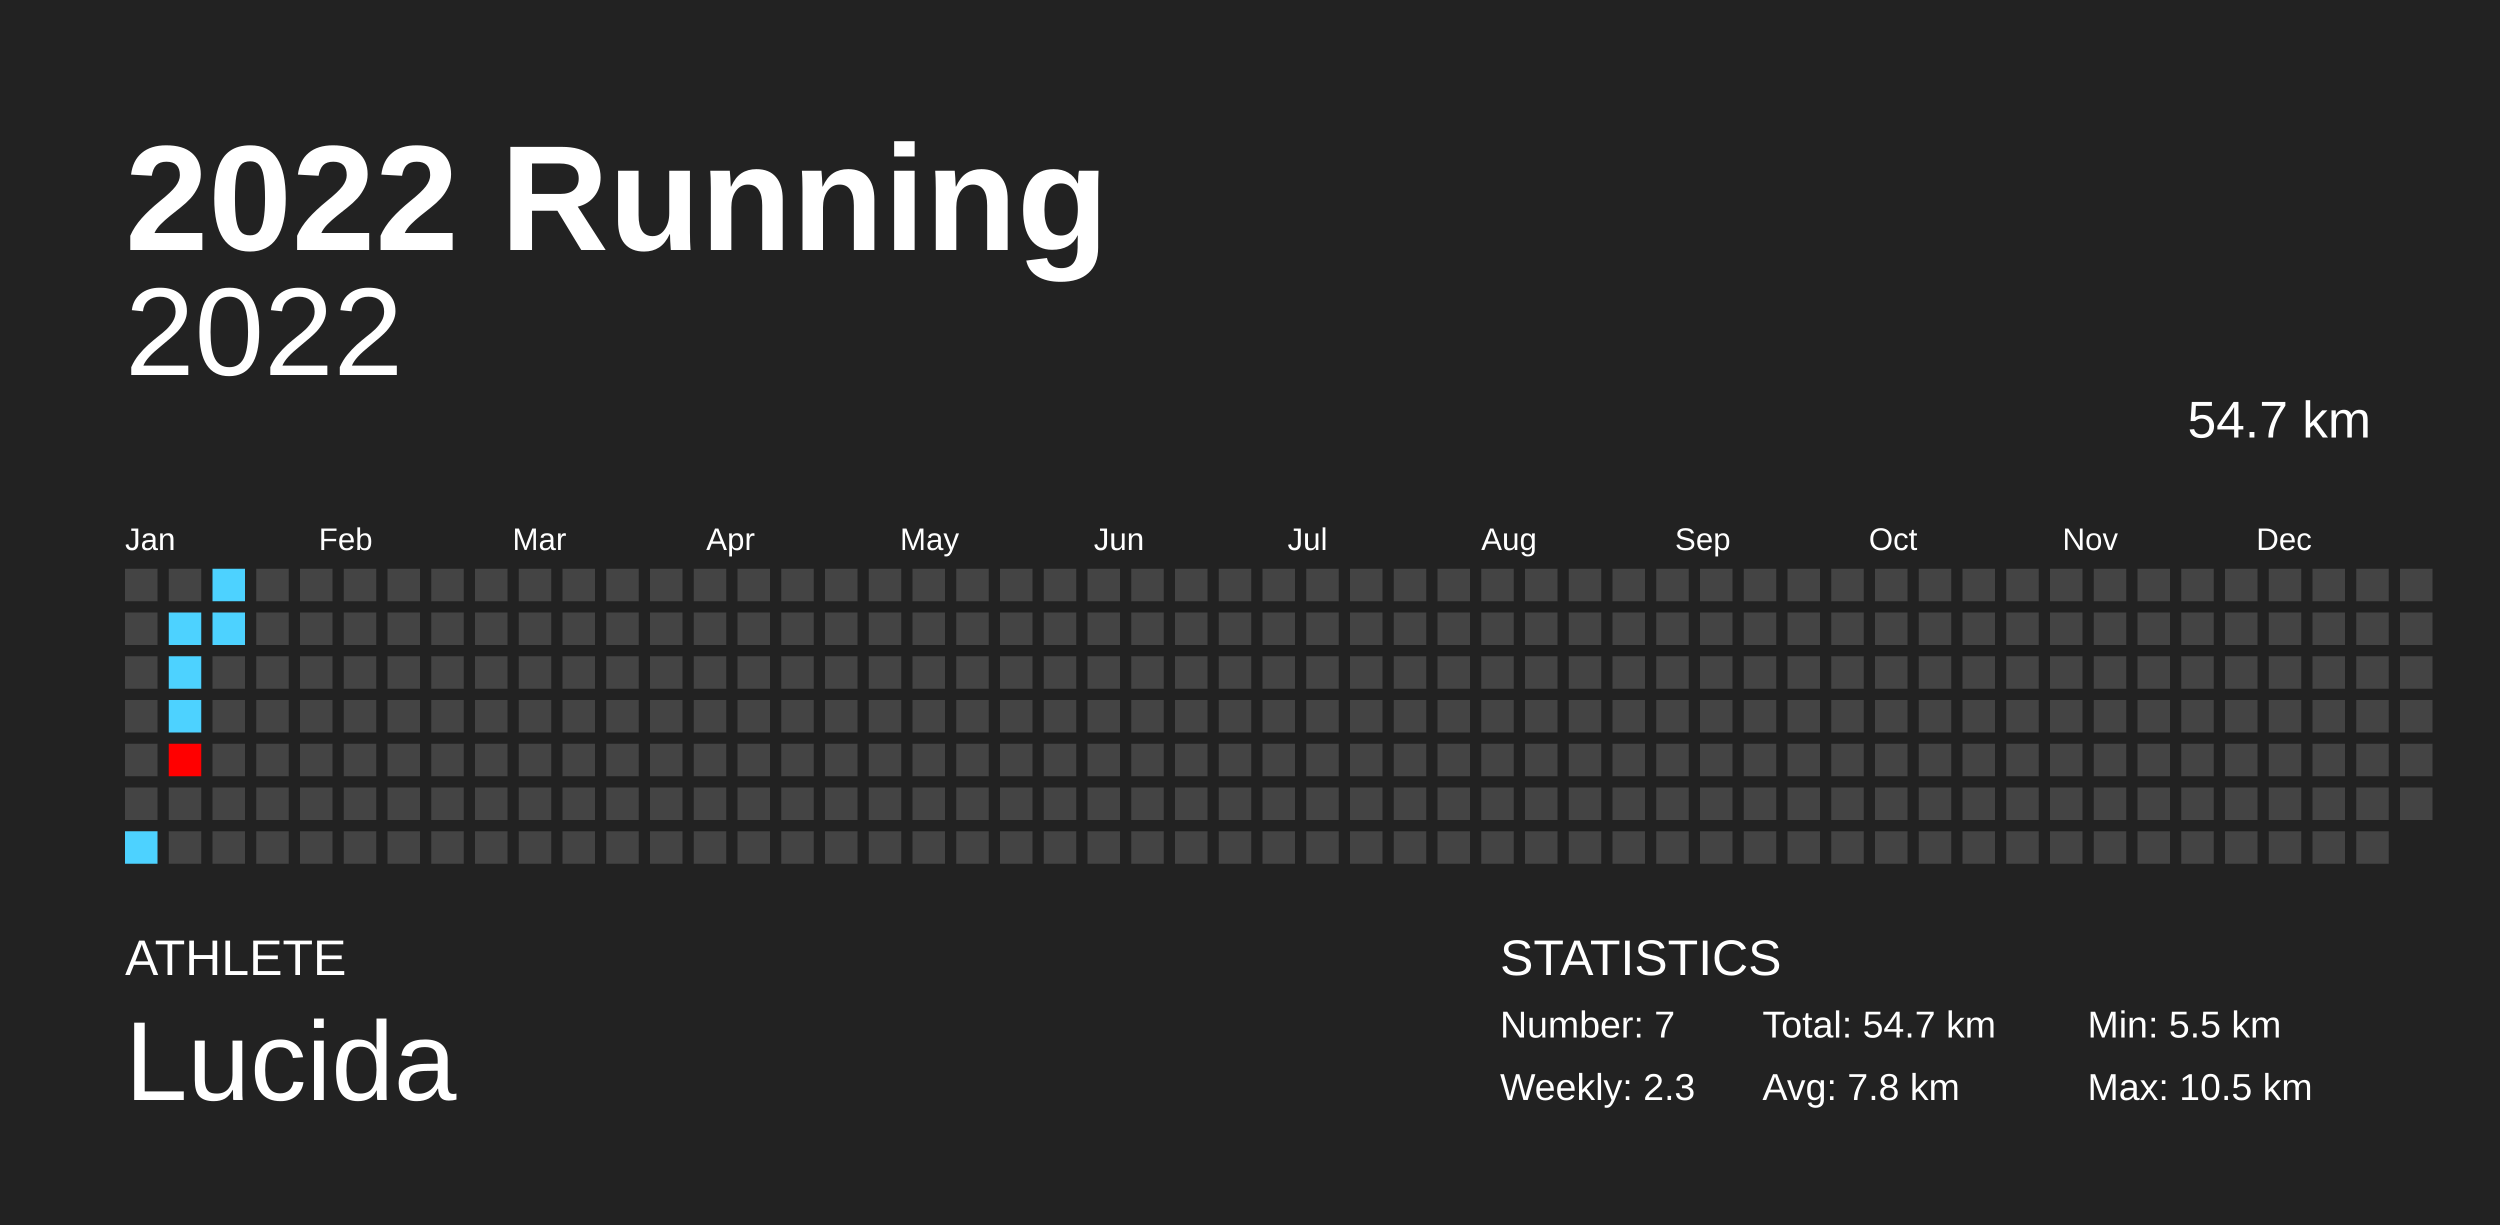
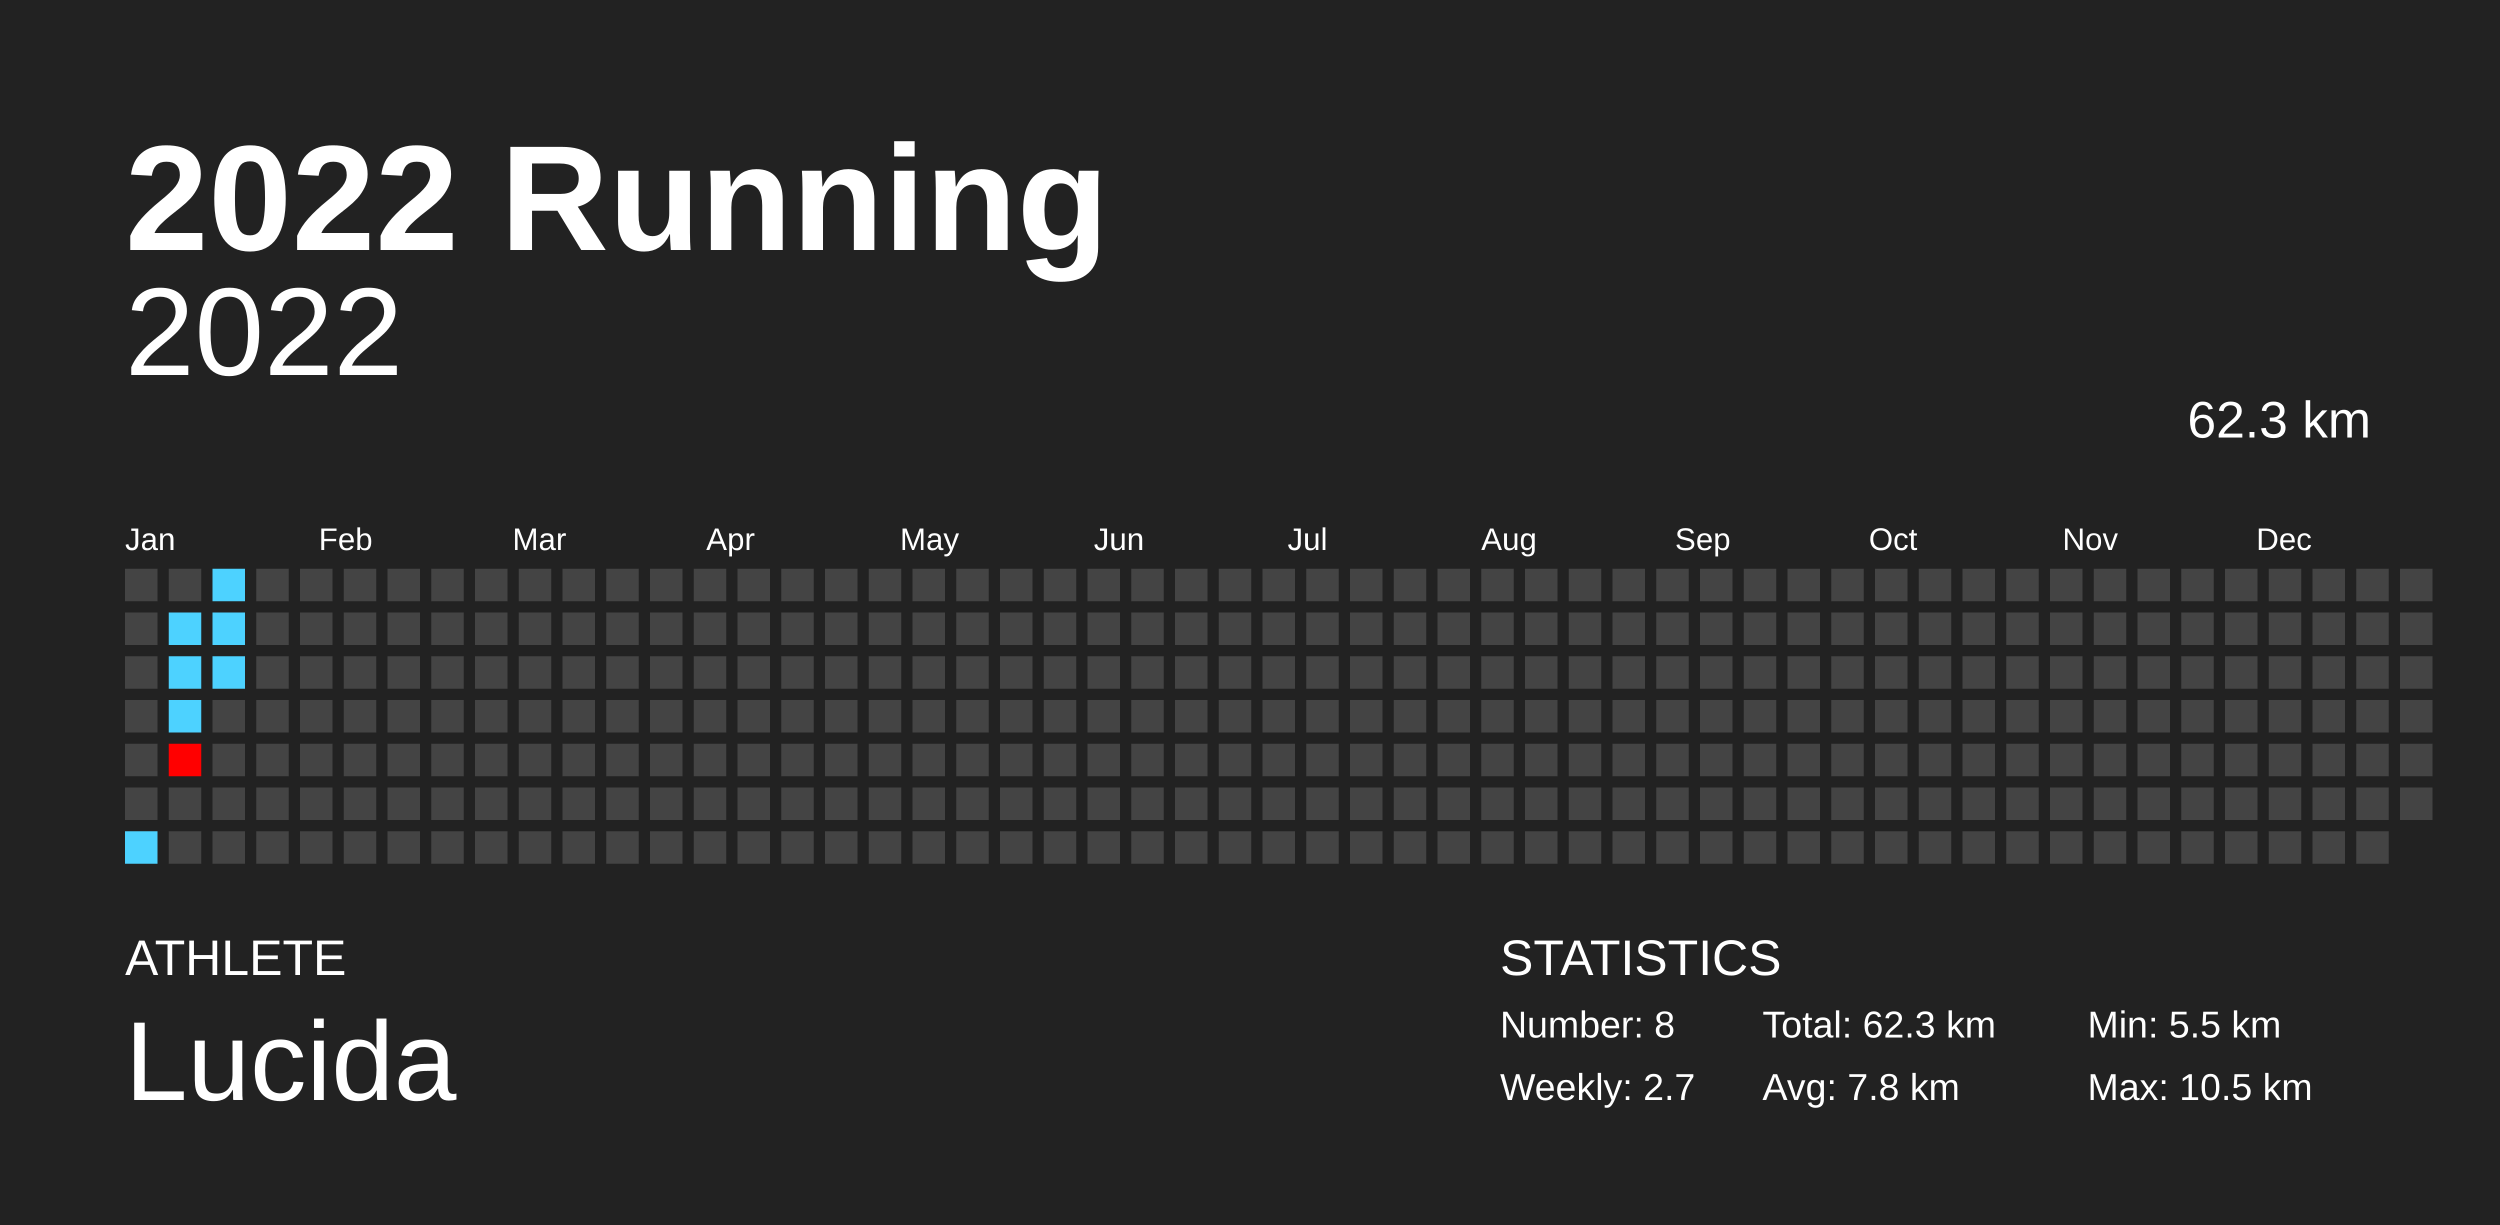
<svg xmlns="http://www.w3.org/2000/svg" baseProfile="full" height="98mm" version="1.1" viewBox="0,0,200,98" width="200mm">
  <defs />
  <rect fill="#222222" height="98" width="200" x="0" y="0" />
  <text fill="#FFFFFF" style="font-size:12px; font-family:Arial; font-weight:bold;" x="10" y="20">2022 Running</text>
  <text fill="#FFFFFF" style="font-size:4px; font-family:Arial" x="10" y="78">ATHLETE</text>
  <text fill="#FFFFFF" style="font-size:9px; font-family:Arial" x="10" y="88">Lucida</text>
  <text fill="#FFFFFF" style="font-size:4px; font-family:Arial" x="120" y="78">STATISTICS</text>
-   <text fill="#FFFFFF" style="font-size:3px; font-family:Arial" x="120" y="83">Number: 7</text>
-   <text fill="#FFFFFF" style="font-size:3px; font-family:Arial" x="120" y="88">Weekly: 2.3</text>
-   <text fill="#FFFFFF" style="font-size:3px; font-family:Arial" x="141" y="83">Total: 54.7 km</text>
+   <text fill="#FFFFFF" style="font-size:3px; font-family:Arial" x="120" y="83">Number: 8</text>
+   <text fill="#FFFFFF" style="font-size:3px; font-family:Arial" x="120" y="88">Weekly: 2.7</text>
+   <text fill="#FFFFFF" style="font-size:3px; font-family:Arial" x="141" y="83">Total: 62.3 km</text>
  <text fill="#FFFFFF" style="font-size:3px; font-family:Arial" x="141" y="88">Avg: 7.8 km</text>
  <text fill="#FFFFFF" style="font-size:3px; font-family:Arial" x="167" y="83">Min: 5.5 km</text>
  <text fill="#FFFFFF" style="font-size:3px; font-family:Arial" x="167" y="88">Max: 10.5 km</text>
  <text alignment-baseline="hanging" fill="#FFFFFF" style="font-size:10.0px; font-family:Arial;" x="10" y="30">2022</text>
-   <text alignment-baseline="hanging" fill="#FFFFFF" style="font-size:4.125px; font-family:Arial;" x="175" y="35">54.7 km</text>
+   <text alignment-baseline="hanging" fill="#FFFFFF" style="font-size:4.125px; font-family:Arial;" x="175" y="35">62.3 km</text>
  <text fill="#FFFFFF" style="font-size:2.5px; font-family:Arial" x="10.0" y="44">Jan</text>
  <text fill="#FFFFFF" style="font-size:2.5px; font-family:Arial" x="25.5" y="44">Feb</text>
  <text fill="#FFFFFF" style="font-size:2.5px; font-family:Arial" x="41.0" y="44">Mar</text>
  <text fill="#FFFFFF" style="font-size:2.5px; font-family:Arial" x="56.5" y="44">Apr</text>
  <text fill="#FFFFFF" style="font-size:2.5px; font-family:Arial" x="72.0" y="44">May</text>
  <text fill="#FFFFFF" style="font-size:2.5px; font-family:Arial" x="87.5" y="44">Jun</text>
  <text fill="#FFFFFF" style="font-size:2.5px; font-family:Arial" x="103.0" y="44">Jul</text>
  <text fill="#FFFFFF" style="font-size:2.5px; font-family:Arial" x="118.5" y="44">Aug</text>
  <text fill="#FFFFFF" style="font-size:2.5px; font-family:Arial" x="134.0" y="44">Sep</text>
  <text fill="#FFFFFF" style="font-size:2.5px; font-family:Arial" x="149.5" y="44">Oct</text>
  <text fill="#FFFFFF" style="font-size:2.5px; font-family:Arial" x="165.0" y="44">Nov</text>
  <text fill="#FFFFFF" style="font-size:2.5px; font-family:Arial" x="180.5" y="44">Dec</text>
  <rect fill="#444444" height="2.6" width="2.6" x="10.0" y="45.5" />
  <rect fill="#444444" height="2.6" width="2.6" x="10.0" y="49.0" />
  <rect fill="#444444" height="2.6" width="2.6" x="10.0" y="52.5" />
  <rect fill="#444444" height="2.6" width="2.6" x="10.0" y="56.0" />
  <rect fill="#444444" height="2.6" width="2.6" x="10.0" y="59.5" />
  <rect fill="#444444" height="2.6" width="2.6" x="10.0" y="63.0" />
  <rect fill="#4dd2ff" height="2.6" width="2.6" x="10.0" y="66.5" />
  <rect fill="#444444" height="2.6" width="2.6" x="13.5" y="45.5" />
  <rect fill="#4dd2ff" height="2.6" width="2.6" x="13.5" y="49.0" />
  <rect fill="#4dd2ff" height="2.6" width="2.6" x="13.5" y="52.5" />
  <rect fill="#4dd2ff" height="2.6" width="2.6" x="13.5" y="56.0" />
  <rect fill="#ff0000" height="2.6" width="2.6" x="13.5" y="59.5" />
  <rect fill="#444444" height="2.6" width="2.6" x="13.5" y="63.0" />
  <rect fill="#444444" height="2.6" width="2.6" x="13.5" y="66.5" />
  <rect fill="#4dd2ff" height="2.6" width="2.6" x="17.0" y="45.5" />
  <rect fill="#4dd2ff" height="2.6" width="2.6" x="17.0" y="49.0" />
-   <rect fill="#444444" height="2.6" width="2.6" x="17.0" y="52.5" />
+   <rect fill="#4dd2ff" height="2.6" width="2.6" x="17.0" y="52.5" />
  <rect fill="#444444" height="2.6" width="2.6" x="17.0" y="56.0" />
  <rect fill="#444444" height="2.6" width="2.6" x="17.0" y="59.5" />
  <rect fill="#444444" height="2.6" width="2.6" x="17.0" y="63.0" />
  <rect fill="#444444" height="2.6" width="2.6" x="17.0" y="66.5" />
  <rect fill="#444444" height="2.6" width="2.6" x="20.5" y="45.5" />
  <rect fill="#444444" height="2.6" width="2.6" x="20.5" y="49.0" />
  <rect fill="#444444" height="2.6" width="2.6" x="20.5" y="52.5" />
  <rect fill="#444444" height="2.6" width="2.6" x="20.5" y="56.0" />
  <rect fill="#444444" height="2.6" width="2.6" x="20.5" y="59.5" />
  <rect fill="#444444" height="2.6" width="2.6" x="20.5" y="63.0" />
  <rect fill="#444444" height="2.6" width="2.6" x="20.5" y="66.5" />
  <rect fill="#444444" height="2.6" width="2.6" x="24.0" y="45.5" />
  <rect fill="#444444" height="2.6" width="2.6" x="24.0" y="49.0" />
  <rect fill="#444444" height="2.6" width="2.6" x="24.0" y="52.5" />
  <rect fill="#444444" height="2.6" width="2.6" x="24.0" y="56.0" />
  <rect fill="#444444" height="2.6" width="2.6" x="24.0" y="59.5" />
  <rect fill="#444444" height="2.6" width="2.6" x="24.0" y="63.0" />
  <rect fill="#444444" height="2.6" width="2.6" x="24.0" y="66.5" />
  <rect fill="#444444" height="2.6" width="2.6" x="27.5" y="45.5" />
  <rect fill="#444444" height="2.6" width="2.6" x="27.5" y="49.0" />
  <rect fill="#444444" height="2.6" width="2.6" x="27.5" y="52.5" />
  <rect fill="#444444" height="2.6" width="2.6" x="27.5" y="56.0" />
  <rect fill="#444444" height="2.6" width="2.6" x="27.5" y="59.5" />
  <rect fill="#444444" height="2.6" width="2.6" x="27.5" y="63.0" />
  <rect fill="#444444" height="2.6" width="2.6" x="27.5" y="66.5" />
  <rect fill="#444444" height="2.6" width="2.6" x="31.0" y="45.5" />
  <rect fill="#444444" height="2.6" width="2.6" x="31.0" y="49.0" />
  <rect fill="#444444" height="2.6" width="2.6" x="31.0" y="52.5" />
  <rect fill="#444444" height="2.6" width="2.6" x="31.0" y="56.0" />
  <rect fill="#444444" height="2.6" width="2.6" x="31.0" y="59.5" />
  <rect fill="#444444" height="2.6" width="2.6" x="31.0" y="63.0" />
  <rect fill="#444444" height="2.6" width="2.6" x="31.0" y="66.5" />
  <rect fill="#444444" height="2.6" width="2.6" x="34.5" y="45.5" />
  <rect fill="#444444" height="2.6" width="2.6" x="34.5" y="49.0" />
  <rect fill="#444444" height="2.6" width="2.6" x="34.5" y="52.5" />
  <rect fill="#444444" height="2.6" width="2.6" x="34.5" y="56.0" />
  <rect fill="#444444" height="2.6" width="2.6" x="34.5" y="59.5" />
  <rect fill="#444444" height="2.6" width="2.6" x="34.5" y="63.0" />
  <rect fill="#444444" height="2.6" width="2.6" x="34.5" y="66.5" />
  <rect fill="#444444" height="2.6" width="2.6" x="38.0" y="45.5" />
  <rect fill="#444444" height="2.6" width="2.6" x="38.0" y="49.0" />
  <rect fill="#444444" height="2.6" width="2.6" x="38.0" y="52.5" />
  <rect fill="#444444" height="2.6" width="2.6" x="38.0" y="56.0" />
  <rect fill="#444444" height="2.6" width="2.6" x="38.0" y="59.5" />
  <rect fill="#444444" height="2.6" width="2.6" x="38.0" y="63.0" />
  <rect fill="#444444" height="2.6" width="2.6" x="38.0" y="66.5" />
  <rect fill="#444444" height="2.6" width="2.6" x="41.5" y="45.5" />
  <rect fill="#444444" height="2.6" width="2.6" x="41.5" y="49.0" />
  <rect fill="#444444" height="2.6" width="2.6" x="41.5" y="52.5" />
  <rect fill="#444444" height="2.6" width="2.6" x="41.5" y="56.0" />
  <rect fill="#444444" height="2.6" width="2.6" x="41.5" y="59.5" />
  <rect fill="#444444" height="2.6" width="2.6" x="41.5" y="63.0" />
  <rect fill="#444444" height="2.6" width="2.6" x="41.5" y="66.5" />
  <rect fill="#444444" height="2.6" width="2.6" x="45.0" y="45.5" />
  <rect fill="#444444" height="2.6" width="2.6" x="45.0" y="49.0" />
  <rect fill="#444444" height="2.6" width="2.6" x="45.0" y="52.5" />
  <rect fill="#444444" height="2.6" width="2.6" x="45.0" y="56.0" />
  <rect fill="#444444" height="2.6" width="2.6" x="45.0" y="59.5" />
  <rect fill="#444444" height="2.6" width="2.6" x="45.0" y="63.0" />
  <rect fill="#444444" height="2.6" width="2.6" x="45.0" y="66.5" />
  <rect fill="#444444" height="2.6" width="2.6" x="48.5" y="45.5" />
  <rect fill="#444444" height="2.6" width="2.6" x="48.5" y="49.0" />
  <rect fill="#444444" height="2.6" width="2.6" x="48.5" y="52.5" />
  <rect fill="#444444" height="2.6" width="2.6" x="48.5" y="56.0" />
  <rect fill="#444444" height="2.6" width="2.6" x="48.5" y="59.5" />
  <rect fill="#444444" height="2.6" width="2.6" x="48.5" y="63.0" />
  <rect fill="#444444" height="2.6" width="2.6" x="48.5" y="66.5" />
  <rect fill="#444444" height="2.6" width="2.6" x="52.0" y="45.5" />
  <rect fill="#444444" height="2.6" width="2.6" x="52.0" y="49.0" />
  <rect fill="#444444" height="2.6" width="2.6" x="52.0" y="52.5" />
  <rect fill="#444444" height="2.6" width="2.6" x="52.0" y="56.0" />
  <rect fill="#444444" height="2.6" width="2.6" x="52.0" y="59.5" />
  <rect fill="#444444" height="2.6" width="2.6" x="52.0" y="63.0" />
  <rect fill="#444444" height="2.6" width="2.6" x="52.0" y="66.5" />
  <rect fill="#444444" height="2.6" width="2.6" x="55.5" y="45.5" />
  <rect fill="#444444" height="2.6" width="2.6" x="55.5" y="49.0" />
  <rect fill="#444444" height="2.6" width="2.6" x="55.5" y="52.5" />
  <rect fill="#444444" height="2.6" width="2.6" x="55.5" y="56.0" />
  <rect fill="#444444" height="2.6" width="2.6" x="55.5" y="59.5" />
  <rect fill="#444444" height="2.6" width="2.6" x="55.5" y="63.0" />
  <rect fill="#444444" height="2.6" width="2.6" x="55.5" y="66.5" />
  <rect fill="#444444" height="2.6" width="2.6" x="59.0" y="45.5" />
  <rect fill="#444444" height="2.6" width="2.6" x="59.0" y="49.0" />
  <rect fill="#444444" height="2.6" width="2.6" x="59.0" y="52.5" />
  <rect fill="#444444" height="2.6" width="2.6" x="59.0" y="56.0" />
  <rect fill="#444444" height="2.6" width="2.6" x="59.0" y="59.5" />
  <rect fill="#444444" height="2.6" width="2.6" x="59.0" y="63.0" />
  <rect fill="#444444" height="2.6" width="2.6" x="59.0" y="66.5" />
  <rect fill="#444444" height="2.6" width="2.6" x="62.5" y="45.5" />
  <rect fill="#444444" height="2.6" width="2.6" x="62.5" y="49.0" />
  <rect fill="#444444" height="2.6" width="2.6" x="62.5" y="52.5" />
  <rect fill="#444444" height="2.6" width="2.6" x="62.5" y="56.0" />
  <rect fill="#444444" height="2.6" width="2.6" x="62.5" y="59.5" />
  <rect fill="#444444" height="2.6" width="2.6" x="62.5" y="63.0" />
  <rect fill="#444444" height="2.6" width="2.6" x="62.5" y="66.5" />
  <rect fill="#444444" height="2.6" width="2.6" x="66.0" y="45.5" />
  <rect fill="#444444" height="2.6" width="2.6" x="66.0" y="49.0" />
  <rect fill="#444444" height="2.6" width="2.6" x="66.0" y="52.5" />
  <rect fill="#444444" height="2.6" width="2.6" x="66.0" y="56.0" />
  <rect fill="#444444" height="2.6" width="2.6" x="66.0" y="59.5" />
  <rect fill="#444444" height="2.6" width="2.6" x="66.0" y="63.0" />
  <rect fill="#444444" height="2.6" width="2.6" x="66.0" y="66.5" />
  <rect fill="#444444" height="2.6" width="2.6" x="69.5" y="45.5" />
  <rect fill="#444444" height="2.6" width="2.6" x="69.5" y="49.0" />
  <rect fill="#444444" height="2.6" width="2.6" x="69.5" y="52.5" />
  <rect fill="#444444" height="2.6" width="2.6" x="69.5" y="56.0" />
  <rect fill="#444444" height="2.6" width="2.6" x="69.5" y="59.5" />
  <rect fill="#444444" height="2.6" width="2.6" x="69.5" y="63.0" />
  <rect fill="#444444" height="2.6" width="2.6" x="69.5" y="66.5" />
  <rect fill="#444444" height="2.6" width="2.6" x="73.0" y="45.5" />
  <rect fill="#444444" height="2.6" width="2.6" x="73.0" y="49.0" />
  <rect fill="#444444" height="2.6" width="2.6" x="73.0" y="52.5" />
  <rect fill="#444444" height="2.6" width="2.6" x="73.0" y="56.0" />
  <rect fill="#444444" height="2.6" width="2.6" x="73.0" y="59.5" />
  <rect fill="#444444" height="2.6" width="2.6" x="73.0" y="63.0" />
  <rect fill="#444444" height="2.6" width="2.6" x="73.0" y="66.5" />
  <rect fill="#444444" height="2.6" width="2.6" x="76.5" y="45.5" />
  <rect fill="#444444" height="2.6" width="2.6" x="76.5" y="49.0" />
  <rect fill="#444444" height="2.6" width="2.6" x="76.5" y="52.5" />
  <rect fill="#444444" height="2.6" width="2.6" x="76.5" y="56.0" />
  <rect fill="#444444" height="2.6" width="2.6" x="76.5" y="59.5" />
  <rect fill="#444444" height="2.6" width="2.6" x="76.5" y="63.0" />
  <rect fill="#444444" height="2.6" width="2.6" x="76.5" y="66.5" />
  <rect fill="#444444" height="2.6" width="2.6" x="80.0" y="45.5" />
  <rect fill="#444444" height="2.6" width="2.6" x="80.0" y="49.0" />
  <rect fill="#444444" height="2.6" width="2.6" x="80.0" y="52.5" />
  <rect fill="#444444" height="2.6" width="2.6" x="80.0" y="56.0" />
  <rect fill="#444444" height="2.6" width="2.6" x="80.0" y="59.5" />
  <rect fill="#444444" height="2.6" width="2.6" x="80.0" y="63.0" />
  <rect fill="#444444" height="2.6" width="2.6" x="80.0" y="66.5" />
  <rect fill="#444444" height="2.6" width="2.6" x="83.5" y="45.5" />
  <rect fill="#444444" height="2.6" width="2.6" x="83.5" y="49.0" />
  <rect fill="#444444" height="2.6" width="2.6" x="83.5" y="52.5" />
  <rect fill="#444444" height="2.6" width="2.6" x="83.5" y="56.0" />
  <rect fill="#444444" height="2.6" width="2.6" x="83.5" y="59.5" />
  <rect fill="#444444" height="2.6" width="2.6" x="83.5" y="63.0" />
  <rect fill="#444444" height="2.6" width="2.6" x="83.5" y="66.5" />
  <rect fill="#444444" height="2.6" width="2.6" x="87.0" y="45.5" />
  <rect fill="#444444" height="2.6" width="2.6" x="87.0" y="49.0" />
  <rect fill="#444444" height="2.6" width="2.6" x="87.0" y="52.5" />
  <rect fill="#444444" height="2.6" width="2.6" x="87.0" y="56.0" />
  <rect fill="#444444" height="2.6" width="2.6" x="87.0" y="59.5" />
  <rect fill="#444444" height="2.6" width="2.6" x="87.0" y="63.0" />
  <rect fill="#444444" height="2.6" width="2.6" x="87.0" y="66.5" />
  <rect fill="#444444" height="2.6" width="2.6" x="90.5" y="45.5" />
  <rect fill="#444444" height="2.6" width="2.6" x="90.5" y="49.0" />
  <rect fill="#444444" height="2.6" width="2.6" x="90.5" y="52.5" />
  <rect fill="#444444" height="2.6" width="2.6" x="90.5" y="56.0" />
  <rect fill="#444444" height="2.6" width="2.6" x="90.5" y="59.5" />
  <rect fill="#444444" height="2.6" width="2.6" x="90.5" y="63.0" />
  <rect fill="#444444" height="2.6" width="2.6" x="90.5" y="66.5" />
  <rect fill="#444444" height="2.6" width="2.6" x="94.0" y="45.5" />
  <rect fill="#444444" height="2.6" width="2.6" x="94.0" y="49.0" />
  <rect fill="#444444" height="2.6" width="2.6" x="94.0" y="52.5" />
  <rect fill="#444444" height="2.6" width="2.6" x="94.0" y="56.0" />
  <rect fill="#444444" height="2.6" width="2.6" x="94.0" y="59.5" />
  <rect fill="#444444" height="2.6" width="2.6" x="94.0" y="63.0" />
  <rect fill="#444444" height="2.6" width="2.6" x="94.0" y="66.5" />
  <rect fill="#444444" height="2.6" width="2.6" x="97.5" y="45.5" />
  <rect fill="#444444" height="2.6" width="2.6" x="97.5" y="49.0" />
  <rect fill="#444444" height="2.6" width="2.6" x="97.5" y="52.5" />
  <rect fill="#444444" height="2.6" width="2.6" x="97.5" y="56.0" />
  <rect fill="#444444" height="2.6" width="2.6" x="97.5" y="59.5" />
  <rect fill="#444444" height="2.6" width="2.6" x="97.5" y="63.0" />
  <rect fill="#444444" height="2.6" width="2.6" x="97.5" y="66.5" />
  <rect fill="#444444" height="2.6" width="2.6" x="101.0" y="45.5" />
  <rect fill="#444444" height="2.6" width="2.6" x="101.0" y="49.0" />
  <rect fill="#444444" height="2.6" width="2.6" x="101.0" y="52.5" />
  <rect fill="#444444" height="2.6" width="2.6" x="101.0" y="56.0" />
  <rect fill="#444444" height="2.6" width="2.6" x="101.0" y="59.5" />
  <rect fill="#444444" height="2.6" width="2.6" x="101.0" y="63.0" />
  <rect fill="#444444" height="2.6" width="2.6" x="101.0" y="66.5" />
  <rect fill="#444444" height="2.6" width="2.6" x="104.5" y="45.5" />
  <rect fill="#444444" height="2.6" width="2.6" x="104.5" y="49.0" />
  <rect fill="#444444" height="2.6" width="2.6" x="104.5" y="52.5" />
  <rect fill="#444444" height="2.6" width="2.6" x="104.5" y="56.0" />
  <rect fill="#444444" height="2.6" width="2.6" x="104.5" y="59.5" />
  <rect fill="#444444" height="2.6" width="2.6" x="104.5" y="63.0" />
  <rect fill="#444444" height="2.6" width="2.6" x="104.5" y="66.5" />
  <rect fill="#444444" height="2.6" width="2.6" x="108.0" y="45.5" />
  <rect fill="#444444" height="2.6" width="2.6" x="108.0" y="49.0" />
  <rect fill="#444444" height="2.6" width="2.6" x="108.0" y="52.5" />
  <rect fill="#444444" height="2.6" width="2.6" x="108.0" y="56.0" />
  <rect fill="#444444" height="2.6" width="2.6" x="108.0" y="59.5" />
  <rect fill="#444444" height="2.6" width="2.6" x="108.0" y="63.0" />
  <rect fill="#444444" height="2.6" width="2.6" x="108.0" y="66.5" />
  <rect fill="#444444" height="2.6" width="2.6" x="111.5" y="45.5" />
  <rect fill="#444444" height="2.6" width="2.6" x="111.5" y="49.0" />
  <rect fill="#444444" height="2.6" width="2.6" x="111.5" y="52.5" />
  <rect fill="#444444" height="2.6" width="2.6" x="111.5" y="56.0" />
  <rect fill="#444444" height="2.6" width="2.6" x="111.5" y="59.5" />
  <rect fill="#444444" height="2.6" width="2.6" x="111.5" y="63.0" />
  <rect fill="#444444" height="2.6" width="2.6" x="111.5" y="66.5" />
  <rect fill="#444444" height="2.6" width="2.6" x="115.0" y="45.5" />
  <rect fill="#444444" height="2.6" width="2.6" x="115.0" y="49.0" />
  <rect fill="#444444" height="2.6" width="2.6" x="115.0" y="52.5" />
  <rect fill="#444444" height="2.6" width="2.6" x="115.0" y="56.0" />
  <rect fill="#444444" height="2.6" width="2.6" x="115.0" y="59.5" />
  <rect fill="#444444" height="2.6" width="2.6" x="115.0" y="63.0" />
  <rect fill="#444444" height="2.6" width="2.6" x="115.0" y="66.5" />
  <rect fill="#444444" height="2.6" width="2.6" x="118.5" y="45.5" />
  <rect fill="#444444" height="2.6" width="2.6" x="118.5" y="49.0" />
  <rect fill="#444444" height="2.6" width="2.6" x="118.5" y="52.5" />
  <rect fill="#444444" height="2.6" width="2.6" x="118.5" y="56.0" />
  <rect fill="#444444" height="2.6" width="2.6" x="118.5" y="59.5" />
  <rect fill="#444444" height="2.6" width="2.6" x="118.5" y="63.0" />
  <rect fill="#444444" height="2.6" width="2.6" x="118.5" y="66.5" />
  <rect fill="#444444" height="2.6" width="2.6" x="122.0" y="45.5" />
  <rect fill="#444444" height="2.6" width="2.6" x="122.0" y="49.0" />
  <rect fill="#444444" height="2.6" width="2.6" x="122.0" y="52.5" />
  <rect fill="#444444" height="2.6" width="2.6" x="122.0" y="56.0" />
  <rect fill="#444444" height="2.6" width="2.6" x="122.0" y="59.5" />
  <rect fill="#444444" height="2.6" width="2.6" x="122.0" y="63.0" />
  <rect fill="#444444" height="2.6" width="2.6" x="122.0" y="66.5" />
  <rect fill="#444444" height="2.6" width="2.6" x="125.5" y="45.5" />
  <rect fill="#444444" height="2.6" width="2.6" x="125.5" y="49.0" />
  <rect fill="#444444" height="2.6" width="2.6" x="125.5" y="52.5" />
  <rect fill="#444444" height="2.6" width="2.6" x="125.5" y="56.0" />
  <rect fill="#444444" height="2.6" width="2.6" x="125.5" y="59.5" />
  <rect fill="#444444" height="2.6" width="2.6" x="125.5" y="63.0" />
  <rect fill="#444444" height="2.6" width="2.6" x="125.5" y="66.5" />
  <rect fill="#444444" height="2.6" width="2.6" x="129.0" y="45.5" />
  <rect fill="#444444" height="2.6" width="2.6" x="129.0" y="49.0" />
  <rect fill="#444444" height="2.6" width="2.6" x="129.0" y="52.5" />
  <rect fill="#444444" height="2.6" width="2.6" x="129.0" y="56.0" />
  <rect fill="#444444" height="2.6" width="2.6" x="129.0" y="59.5" />
  <rect fill="#444444" height="2.6" width="2.6" x="129.0" y="63.0" />
  <rect fill="#444444" height="2.6" width="2.6" x="129.0" y="66.5" />
  <rect fill="#444444" height="2.6" width="2.6" x="132.5" y="45.5" />
  <rect fill="#444444" height="2.6" width="2.6" x="132.5" y="49.0" />
  <rect fill="#444444" height="2.6" width="2.6" x="132.5" y="52.5" />
  <rect fill="#444444" height="2.6" width="2.6" x="132.5" y="56.0" />
  <rect fill="#444444" height="2.6" width="2.6" x="132.5" y="59.5" />
  <rect fill="#444444" height="2.6" width="2.6" x="132.5" y="63.0" />
  <rect fill="#444444" height="2.6" width="2.6" x="132.5" y="66.5" />
  <rect fill="#444444" height="2.6" width="2.6" x="136.0" y="45.5" />
  <rect fill="#444444" height="2.6" width="2.6" x="136.0" y="49.0" />
  <rect fill="#444444" height="2.6" width="2.6" x="136.0" y="52.5" />
  <rect fill="#444444" height="2.6" width="2.6" x="136.0" y="56.0" />
  <rect fill="#444444" height="2.6" width="2.6" x="136.0" y="59.5" />
  <rect fill="#444444" height="2.6" width="2.6" x="136.0" y="63.0" />
  <rect fill="#444444" height="2.6" width="2.6" x="136.0" y="66.5" />
  <rect fill="#444444" height="2.6" width="2.6" x="139.5" y="45.5" />
  <rect fill="#444444" height="2.6" width="2.6" x="139.5" y="49.0" />
  <rect fill="#444444" height="2.6" width="2.6" x="139.5" y="52.5" />
  <rect fill="#444444" height="2.6" width="2.6" x="139.5" y="56.0" />
  <rect fill="#444444" height="2.6" width="2.6" x="139.5" y="59.5" />
  <rect fill="#444444" height="2.6" width="2.6" x="139.5" y="63.0" />
  <rect fill="#444444" height="2.6" width="2.6" x="139.5" y="66.5" />
  <rect fill="#444444" height="2.6" width="2.6" x="143.0" y="45.5" />
  <rect fill="#444444" height="2.6" width="2.6" x="143.0" y="49.0" />
  <rect fill="#444444" height="2.6" width="2.6" x="143.0" y="52.5" />
  <rect fill="#444444" height="2.6" width="2.6" x="143.0" y="56.0" />
  <rect fill="#444444" height="2.6" width="2.6" x="143.0" y="59.5" />
  <rect fill="#444444" height="2.6" width="2.6" x="143.0" y="63.0" />
  <rect fill="#444444" height="2.6" width="2.6" x="143.0" y="66.5" />
  <rect fill="#444444" height="2.6" width="2.6" x="146.5" y="45.5" />
  <rect fill="#444444" height="2.6" width="2.6" x="146.5" y="49.0" />
  <rect fill="#444444" height="2.6" width="2.6" x="146.5" y="52.5" />
  <rect fill="#444444" height="2.6" width="2.6" x="146.5" y="56.0" />
  <rect fill="#444444" height="2.6" width="2.6" x="146.5" y="59.5" />
  <rect fill="#444444" height="2.6" width="2.6" x="146.5" y="63.0" />
  <rect fill="#444444" height="2.6" width="2.6" x="146.5" y="66.5" />
  <rect fill="#444444" height="2.6" width="2.6" x="150.0" y="45.5" />
  <rect fill="#444444" height="2.6" width="2.6" x="150.0" y="49.0" />
  <rect fill="#444444" height="2.6" width="2.6" x="150.0" y="52.5" />
  <rect fill="#444444" height="2.6" width="2.6" x="150.0" y="56.0" />
  <rect fill="#444444" height="2.6" width="2.6" x="150.0" y="59.5" />
  <rect fill="#444444" height="2.6" width="2.6" x="150.0" y="63.0" />
  <rect fill="#444444" height="2.6" width="2.6" x="150.0" y="66.5" />
  <rect fill="#444444" height="2.6" width="2.6" x="153.5" y="45.5" />
  <rect fill="#444444" height="2.6" width="2.6" x="153.5" y="49.0" />
  <rect fill="#444444" height="2.6" width="2.6" x="153.5" y="52.5" />
  <rect fill="#444444" height="2.6" width="2.6" x="153.5" y="56.0" />
  <rect fill="#444444" height="2.6" width="2.6" x="153.5" y="59.5" />
  <rect fill="#444444" height="2.6" width="2.6" x="153.5" y="63.0" />
  <rect fill="#444444" height="2.6" width="2.6" x="153.5" y="66.5" />
  <rect fill="#444444" height="2.6" width="2.6" x="157.0" y="45.5" />
  <rect fill="#444444" height="2.6" width="2.6" x="157.0" y="49.0" />
  <rect fill="#444444" height="2.6" width="2.6" x="157.0" y="52.5" />
  <rect fill="#444444" height="2.6" width="2.6" x="157.0" y="56.0" />
  <rect fill="#444444" height="2.6" width="2.6" x="157.0" y="59.5" />
  <rect fill="#444444" height="2.6" width="2.6" x="157.0" y="63.0" />
  <rect fill="#444444" height="2.6" width="2.6" x="157.0" y="66.5" />
  <rect fill="#444444" height="2.6" width="2.6" x="160.5" y="45.5" />
  <rect fill="#444444" height="2.6" width="2.6" x="160.5" y="49.0" />
  <rect fill="#444444" height="2.6" width="2.6" x="160.5" y="52.5" />
  <rect fill="#444444" height="2.6" width="2.6" x="160.5" y="56.0" />
  <rect fill="#444444" height="2.6" width="2.6" x="160.5" y="59.5" />
  <rect fill="#444444" height="2.6" width="2.6" x="160.5" y="63.0" />
  <rect fill="#444444" height="2.6" width="2.6" x="160.5" y="66.5" />
  <rect fill="#444444" height="2.6" width="2.6" x="164.0" y="45.5" />
  <rect fill="#444444" height="2.6" width="2.6" x="164.0" y="49.0" />
  <rect fill="#444444" height="2.6" width="2.6" x="164.0" y="52.5" />
  <rect fill="#444444" height="2.6" width="2.6" x="164.0" y="56.0" />
  <rect fill="#444444" height="2.6" width="2.6" x="164.0" y="59.5" />
  <rect fill="#444444" height="2.6" width="2.6" x="164.0" y="63.0" />
  <rect fill="#444444" height="2.6" width="2.6" x="164.0" y="66.5" />
  <rect fill="#444444" height="2.6" width="2.6" x="167.5" y="45.5" />
  <rect fill="#444444" height="2.6" width="2.6" x="167.5" y="49.0" />
  <rect fill="#444444" height="2.6" width="2.6" x="167.5" y="52.5" />
  <rect fill="#444444" height="2.6" width="2.6" x="167.5" y="56.0" />
  <rect fill="#444444" height="2.6" width="2.6" x="167.5" y="59.5" />
  <rect fill="#444444" height="2.6" width="2.6" x="167.5" y="63.0" />
  <rect fill="#444444" height="2.6" width="2.6" x="167.5" y="66.5" />
  <rect fill="#444444" height="2.6" width="2.6" x="171.0" y="45.5" />
  <rect fill="#444444" height="2.6" width="2.6" x="171.0" y="49.0" />
  <rect fill="#444444" height="2.6" width="2.6" x="171.0" y="52.5" />
  <rect fill="#444444" height="2.6" width="2.6" x="171.0" y="56.0" />
  <rect fill="#444444" height="2.6" width="2.6" x="171.0" y="59.5" />
  <rect fill="#444444" height="2.6" width="2.6" x="171.0" y="63.0" />
  <rect fill="#444444" height="2.6" width="2.6" x="171.0" y="66.5" />
  <rect fill="#444444" height="2.6" width="2.6" x="174.5" y="45.5" />
  <rect fill="#444444" height="2.6" width="2.6" x="174.5" y="49.0" />
  <rect fill="#444444" height="2.6" width="2.6" x="174.5" y="52.5" />
  <rect fill="#444444" height="2.6" width="2.6" x="174.5" y="56.0" />
  <rect fill="#444444" height="2.6" width="2.6" x="174.5" y="59.5" />
  <rect fill="#444444" height="2.6" width="2.6" x="174.5" y="63.0" />
  <rect fill="#444444" height="2.6" width="2.6" x="174.5" y="66.5" />
  <rect fill="#444444" height="2.6" width="2.6" x="178.0" y="45.5" />
  <rect fill="#444444" height="2.6" width="2.6" x="178.0" y="49.0" />
  <rect fill="#444444" height="2.6" width="2.6" x="178.0" y="52.5" />
  <rect fill="#444444" height="2.6" width="2.6" x="178.0" y="56.0" />
  <rect fill="#444444" height="2.6" width="2.6" x="178.0" y="59.5" />
  <rect fill="#444444" height="2.6" width="2.6" x="178.0" y="63.0" />
  <rect fill="#444444" height="2.6" width="2.6" x="178.0" y="66.5" />
  <rect fill="#444444" height="2.6" width="2.6" x="181.5" y="45.5" />
  <rect fill="#444444" height="2.6" width="2.6" x="181.5" y="49.0" />
  <rect fill="#444444" height="2.6" width="2.6" x="181.5" y="52.5" />
  <rect fill="#444444" height="2.6" width="2.6" x="181.5" y="56.0" />
  <rect fill="#444444" height="2.6" width="2.6" x="181.5" y="59.5" />
  <rect fill="#444444" height="2.6" width="2.6" x="181.5" y="63.0" />
  <rect fill="#444444" height="2.6" width="2.6" x="181.5" y="66.5" />
  <rect fill="#444444" height="2.6" width="2.6" x="185.0" y="45.5" />
  <rect fill="#444444" height="2.6" width="2.6" x="185.0" y="49.0" />
  <rect fill="#444444" height="2.6" width="2.6" x="185.0" y="52.5" />
  <rect fill="#444444" height="2.6" width="2.6" x="185.0" y="56.0" />
  <rect fill="#444444" height="2.6" width="2.6" x="185.0" y="59.5" />
  <rect fill="#444444" height="2.6" width="2.6" x="185.0" y="63.0" />
  <rect fill="#444444" height="2.6" width="2.6" x="185.0" y="66.5" />
  <rect fill="#444444" height="2.6" width="2.6" x="188.5" y="45.5" />
  <rect fill="#444444" height="2.6" width="2.6" x="188.5" y="49.0" />
  <rect fill="#444444" height="2.6" width="2.6" x="188.5" y="52.5" />
  <rect fill="#444444" height="2.6" width="2.6" x="188.5" y="56.0" />
  <rect fill="#444444" height="2.6" width="2.6" x="188.5" y="59.5" />
  <rect fill="#444444" height="2.6" width="2.6" x="188.5" y="63.0" />
  <rect fill="#444444" height="2.6" width="2.6" x="188.5" y="66.5" />
  <rect fill="#444444" height="2.6" width="2.6" x="192.0" y="45.5" />
  <rect fill="#444444" height="2.6" width="2.6" x="192.0" y="49.0" />
  <rect fill="#444444" height="2.6" width="2.6" x="192.0" y="52.5" />
  <rect fill="#444444" height="2.6" width="2.6" x="192.0" y="56.0" />
  <rect fill="#444444" height="2.6" width="2.6" x="192.0" y="59.5" />
  <rect fill="#444444" height="2.6" width="2.6" x="192.0" y="63.0" />
</svg>
